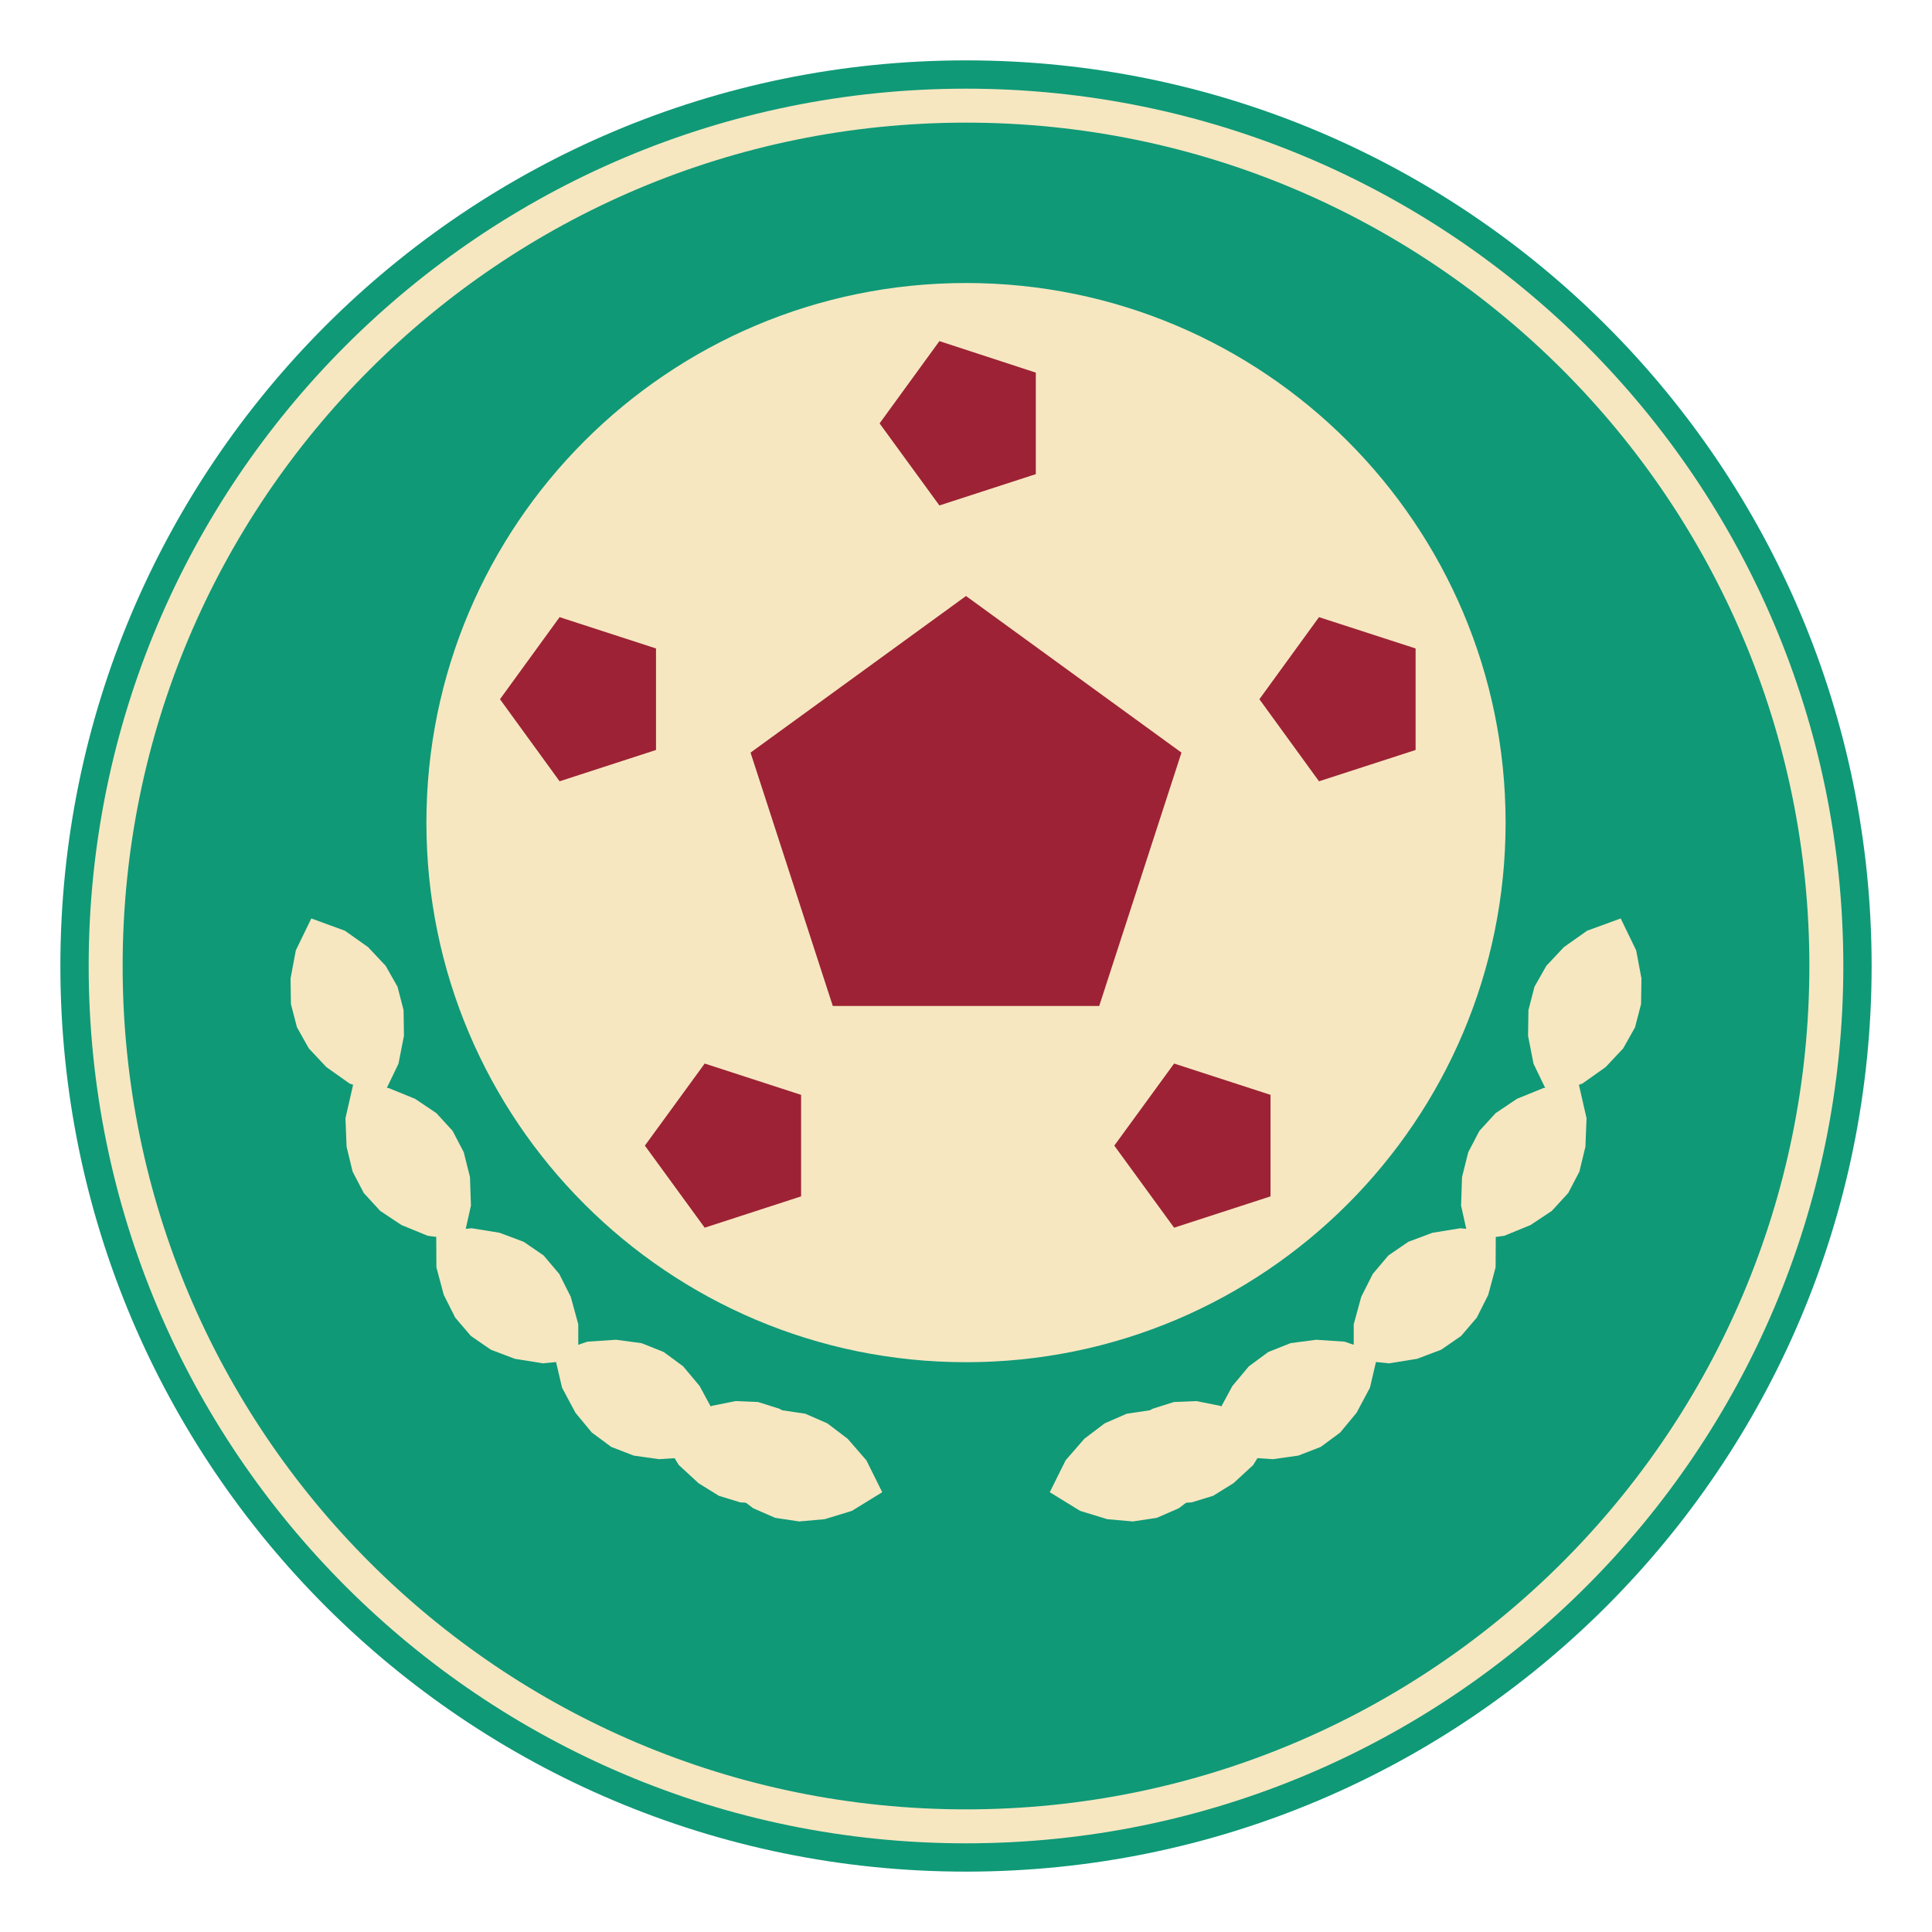
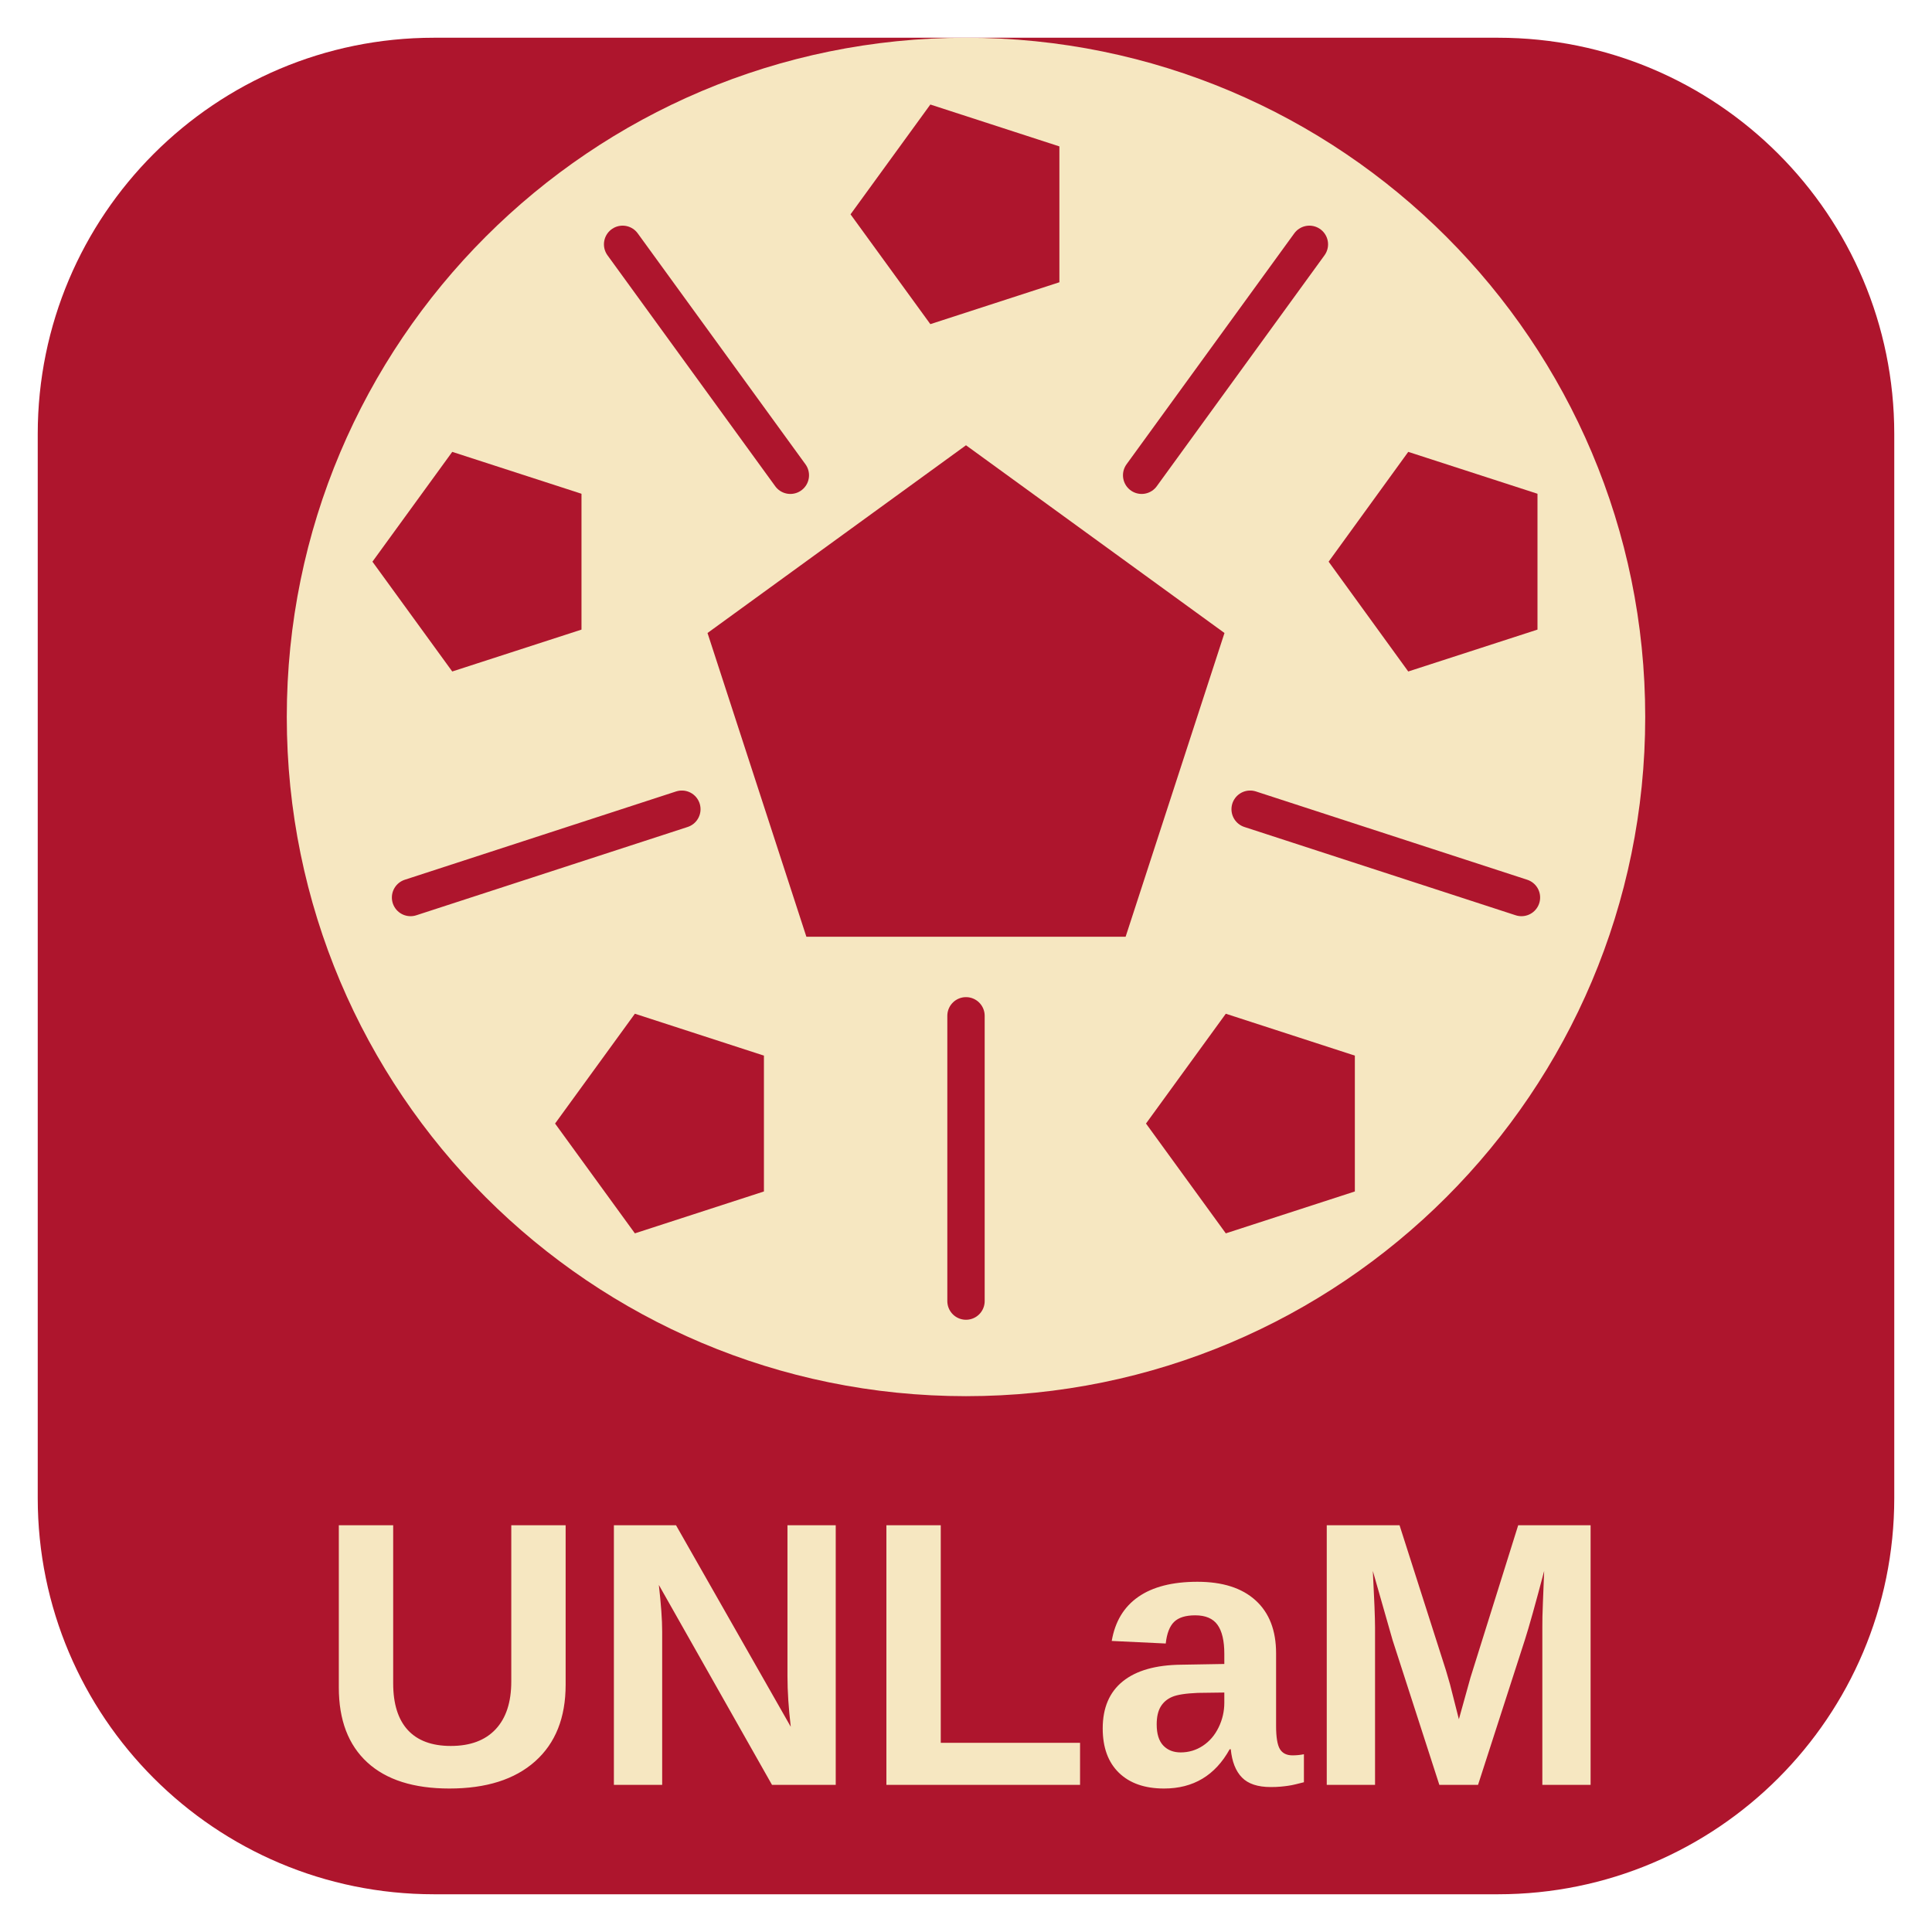
<svg xmlns="http://www.w3.org/2000/svg" viewBox="0 0 1024 1024" width="1024" height="1024">
-   <circle cx="512" cy="512" r="480" fill="#0F9977" />
-   <circle cx="512" cy="512" r="456" fill="none" stroke="#F6E7C1" stroke-width="18" />
-   <circle cx="512" cy="436" r="286" fill="#F6E7C1" />
-   <polygon points="512,315.9 626.2,398.9 582.6,533.2 441.4,533.2 397.8,398.9" fill="#9D2235" />
-   <polygon points="466.2,224.4 497.9,180.8 549,197.5 549,251.3 497.9,267.9" fill="#9D2235" />
-   <polygon points="699.1,327.1 750.3,343.7 750.3,397.5 699.1,414.1 667.5,370.6" fill="#9D2235" />
-   <polygon points="673.4,580.3 673.4,634.1 622.3,650.7 590.6,607.2 622.3,563.7" fill="#9D2235" />
-   <polygon points="424.6,634.1 373.5,650.7 341.8,607.2 373.5,563.7 424.6,580.3" fill="#9D2235" />
-   <polygon points="296.6,414.1 265,370.6 296.6,327.1 347.7,343.7 347.7,397.5" fill="#9D2235" />
-   <polygon points="370.1,762.9 386.1,753 400.6,748.6 414.1,747.4 426.8,749.3 438.5,754.4 449.3,762.6 459.2,774 467.6,790.9 467.6,790.9 451.5,800.8 437.1,805.2 423.6,806.4 410.9,804.5 399.2,799.4 388.4,791.2 378.4,779.9 370.1,762.9" fill="#F6E7C1" />
-   <polygon points="293.6,717.1 311.4,711.1 326.5,710.1 340,711.9 351.8,716.6 362.1,724.2 370.8,734.6 378,747.9 382.3,766.3 382.3,766.3 364.4,772.4 349.3,773.4 335.9,771.5 324,766.9 313.7,759.3 305,748.8 297.9,735.5 293.6,717.1" fill="#F6E7C1" />
-   <polygon points="231.2,652.9 250,651 264.8,653.4 277.6,658.2 288.1,665.4 296.4,675.2 302.5,687.3 306.5,701.9 306.5,720.7 306.5,720.7 287.8,722.6 272.9,720.2 260.2,715.4 249.6,708.1 241.3,698.4 235.2,686.3 231.3,671.7 231.2,652.9" fill="#F6E7C1" />
-   <polygon points="187.3,574.3 206,576.7 220,582.4 231.3,590 239.9,599.4 245.8,610.7 249.1,623.9 249.6,639 245.5,657.4 245.5,657.4 226.7,655 212.8,649.3 201.5,641.8 192.8,632.3 186.9,621 183.7,607.8 183.1,592.7 187.3,574.3" fill="#F6E7C1" />
-   <polygon points="165,486.8 182.8,493.3 195.1,502 204.4,511.9 210.7,523 213.9,535.4 214.1,549 211.2,563.8 203,580.8 203,580.8 185.3,574.3 173,565.6 163.7,555.7 157.4,544.5 154.2,532.2 154,518.6 156.8,503.7 165,486.8" fill="#F6E7C1" />
-   <polygon points="350.5,761.5 364.4,750.6 377.4,745.1 389.9,742.6 401.8,743.1 413.2,746.7 424,753.3 434.3,762.9 443.7,777.9 443.7,777.9 429.7,788.8 416.8,794.4 404.3,796.9 392.4,796.3 381,792.8 370.2,786.1 359.8,776.5 350.5,761.5" fill="#F6E7C1" />
-   <polygon points="556.4,790.9 564.8,774 574.7,762.6 585.5,754.4 597.2,749.3 609.9,747.4 623.4,748.6 637.9,753 653.9,762.9 653.9,762.9 645.6,779.9 635.6,791.2 624.8,799.4 613.1,804.5 600.4,806.4 586.9,805.2 572.5,800.8 556.4,790.9" fill="#F6E7C1" />
-   <polygon points="641.7,766.3 646,747.9 653.2,734.6 661.9,724.2 672.2,716.6 684,711.9 697.5,710.1 712.6,711.1 730.4,717.1 730.4,717.1 726.1,735.5 719,748.8 710.3,759.3 700,766.9 688.1,771.5 674.7,773.4 659.6,772.4 641.7,766.3" fill="#F6E7C1" />
-   <polygon points="717.5,720.7 717.5,701.9 721.5,687.3 727.6,675.2 735.9,665.4 746.4,658.2 759.2,653.4 774,651 792.8,652.9 792.8,652.9 792.7,671.7 788.8,686.3 782.7,698.4 774.4,708.1 763.8,715.4 751.1,720.2 736.2,722.6 717.5,720.7" fill="#F6E7C1" />
-   <polygon points="778.5,657.4 774.4,639 774.9,623.9 778.2,610.7 784.1,599.4 792.7,590 804,582.4 818,576.7 836.7,574.3 836.7,574.3 840.9,592.7 840.3,607.8 837.1,621 831.2,632.3 822.5,641.8 811.2,649.3 797.3,655 778.5,657.4" fill="#F6E7C1" />
-   <polygon points="821,580.8 812.8,563.8 809.9,549 810.1,535.4 813.3,523 819.6,511.9 828.9,502 841.2,493.3 859,486.8 859,486.8 867.2,503.7 870,518.6 869.8,532.2 866.6,544.5 860.3,555.7 851,565.6 838.7,574.3 821,580.8" fill="#F6E7C1" />
-   <polygon points="580.3,777.9 589.7,762.9 600,753.3 610.8,746.7 622.2,743.1 634.1,742.6 646.6,745.1 659.6,750.6 673.5,761.5 673.5,761.5 664.2,776.5 653.8,786.1 643,792.8 631.6,796.3 619.7,796.9 607.2,794.4 594.3,788.8 580.3,777.9" fill="#F6E7C1" />
+   <rect x="20" y="20" width="984" height="984" rx="210" fill="#AE152D" />
+   <circle cx="512" cy="380" r="360" fill="#F6E7C1" />
+   <line x1="605.1" y1="251.9" x2="694" y2="129.5" stroke="#AE152D" stroke-width="19.8" stroke-linecap="round" />
+   <line x1="662.6" y1="428.9" x2="806.4" y2="475.7" stroke="#AE152D" stroke-width="19.8" stroke-linecap="round" />
+   <line x1="512" y1="538.4" x2="512" y2="689.6" stroke="#AE152D" stroke-width="19.8" stroke-linecap="round" />
+   <line x1="361.4" y1="428.9" x2="217.6" y2="475.7" stroke="#AE152D" stroke-width="19.8" stroke-linecap="round" />
+   <line x1="418.9" y1="251.9" x2="330" y2="129.5" stroke="#AE152D" stroke-width="19.8" stroke-linecap="round" />
+   <polygon points="512,236 649,335.5 596.6,496.5 427.4,496.5 375,335.5" fill="#AE152D" />
+   <polygon points="450.8,113.6 493.1,55.4 561.5,77.6 561.5,149.6 493.1,171.8" fill="#AE152D" />
+   <polygon points="746.4,239.5 814.9,261.7 814.9,333.7 746.4,355.9 704.2,297.7" fill="#AE152D" />
+   <polygon points="718.1,559.5 718.1,631.5 649.7,653.7 607.4,595.5 649.7,537.3" fill="#AE152D" />
+   <polygon points="404.9,631.5 336.5,653.7 294.2,595.5 336.5,537.3 404.9,559.5" fill="#AE152D" />
+   <polygon points="239.7,355.9 197.4,297.7 239.7,239.5 308.2,261.7 308.2,333.7" fill="#AE152D" />
+   <text x="512" y="946" text-anchor="middle" font-family="Arial, Helvetica, sans-serif" font-weight="700" font-size="200" fill="#F6E7C1">UNLaM</text>
</svg>
